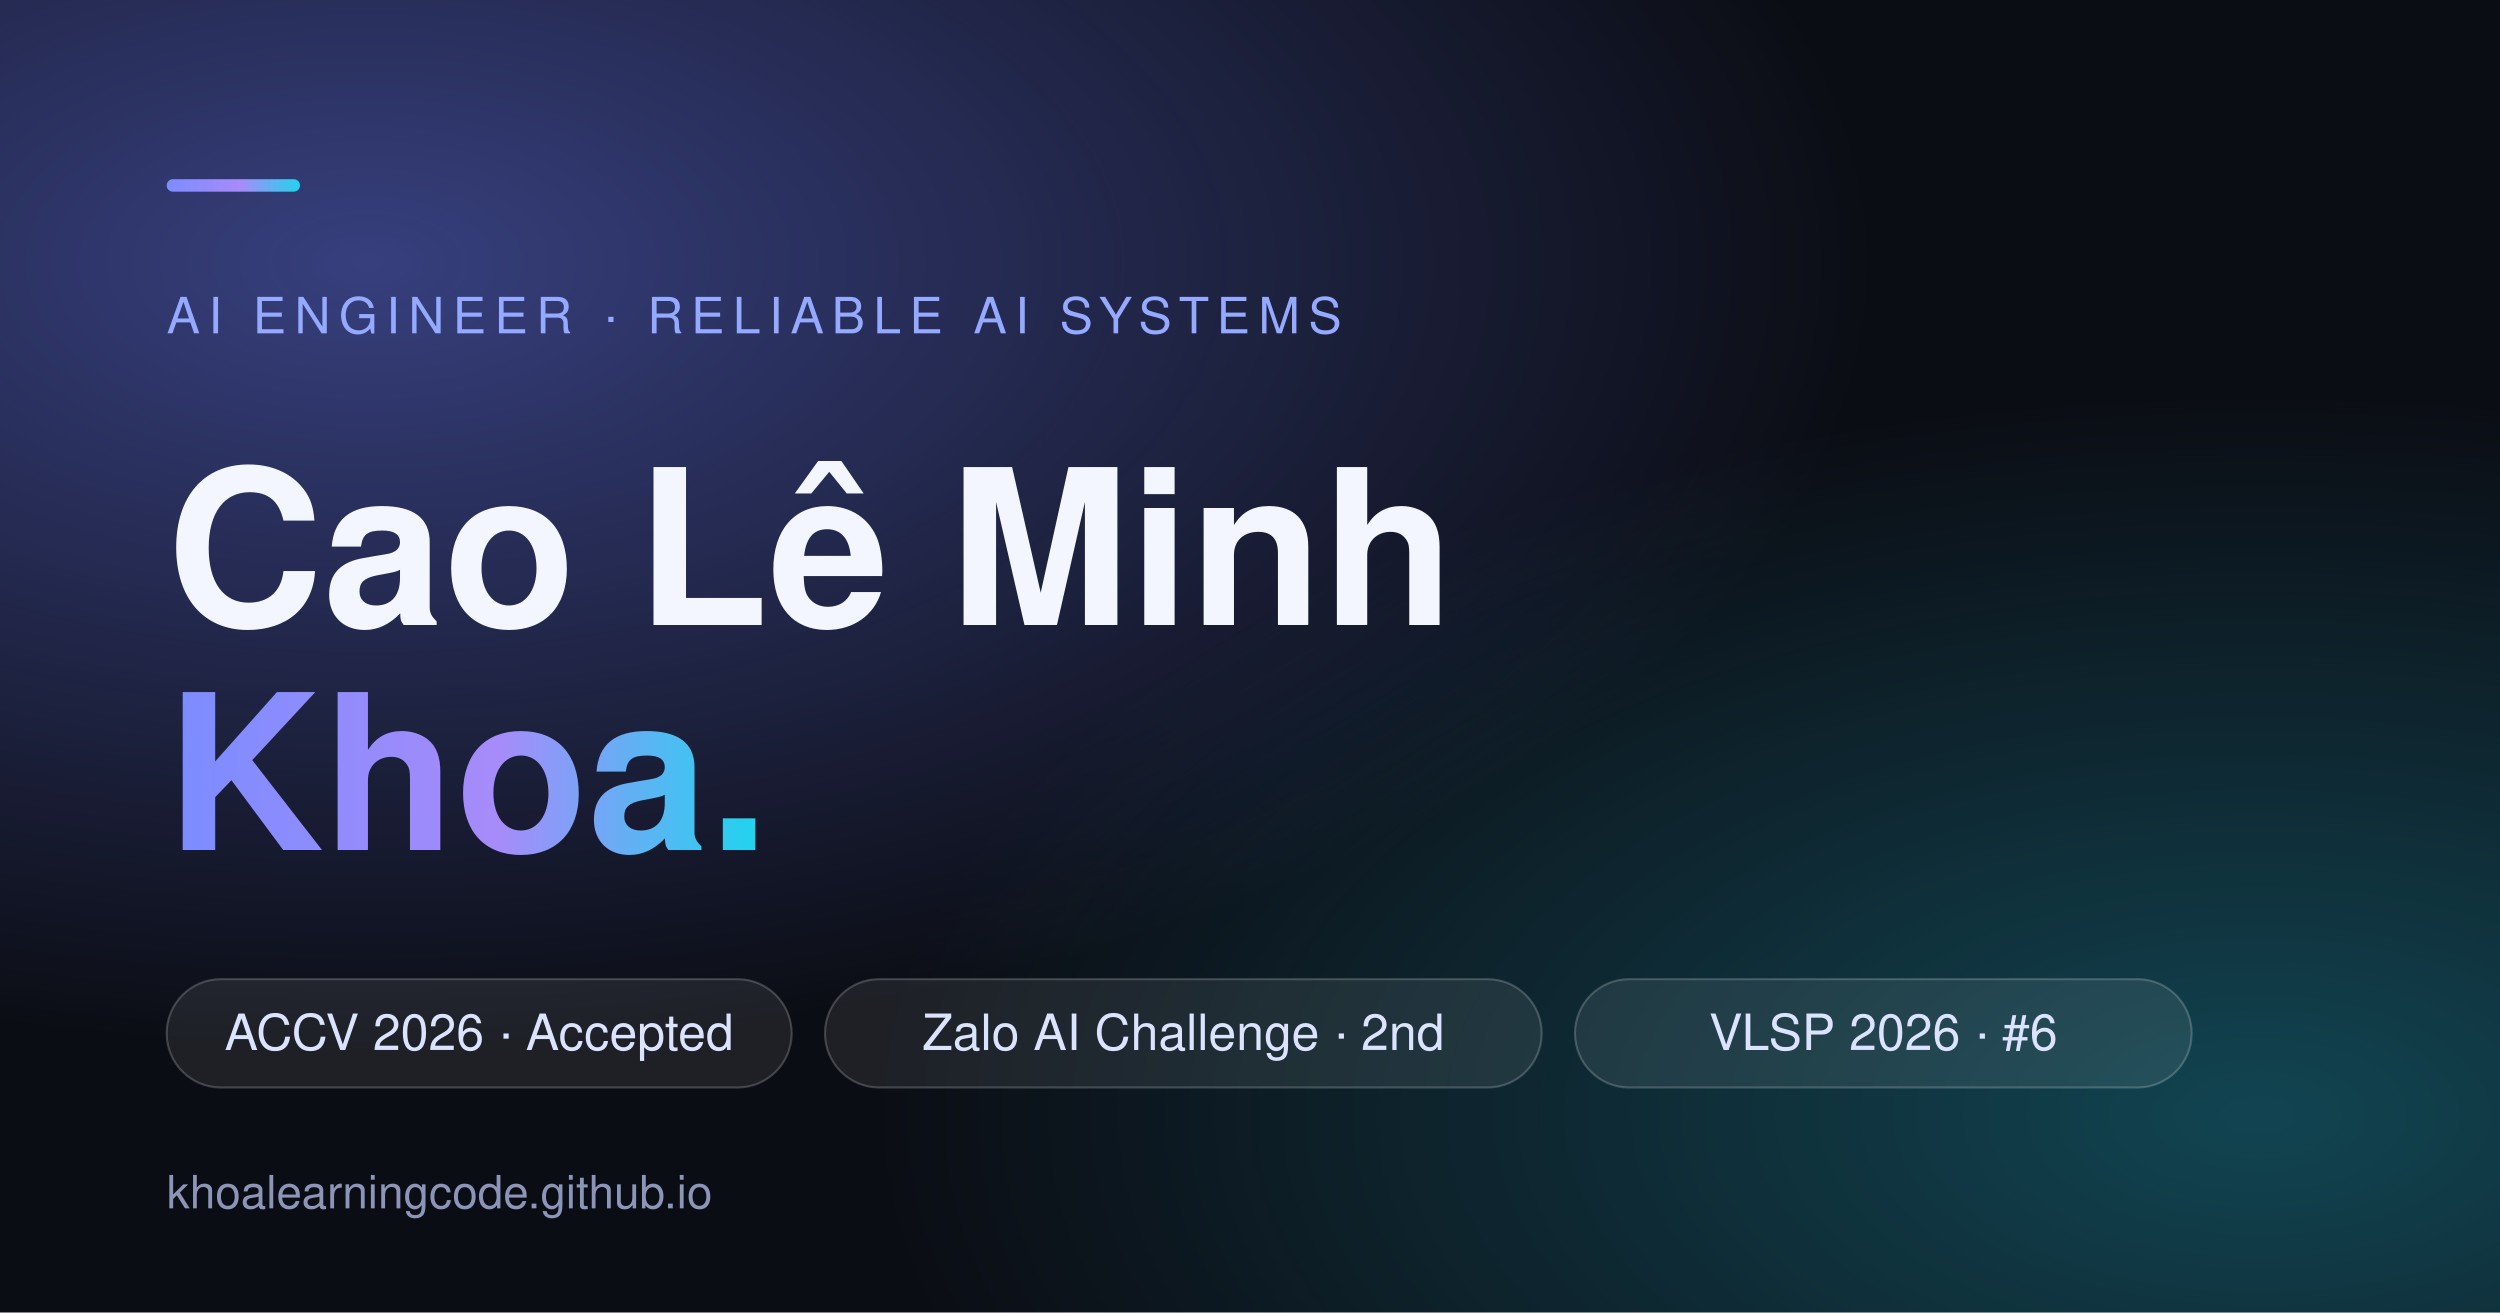
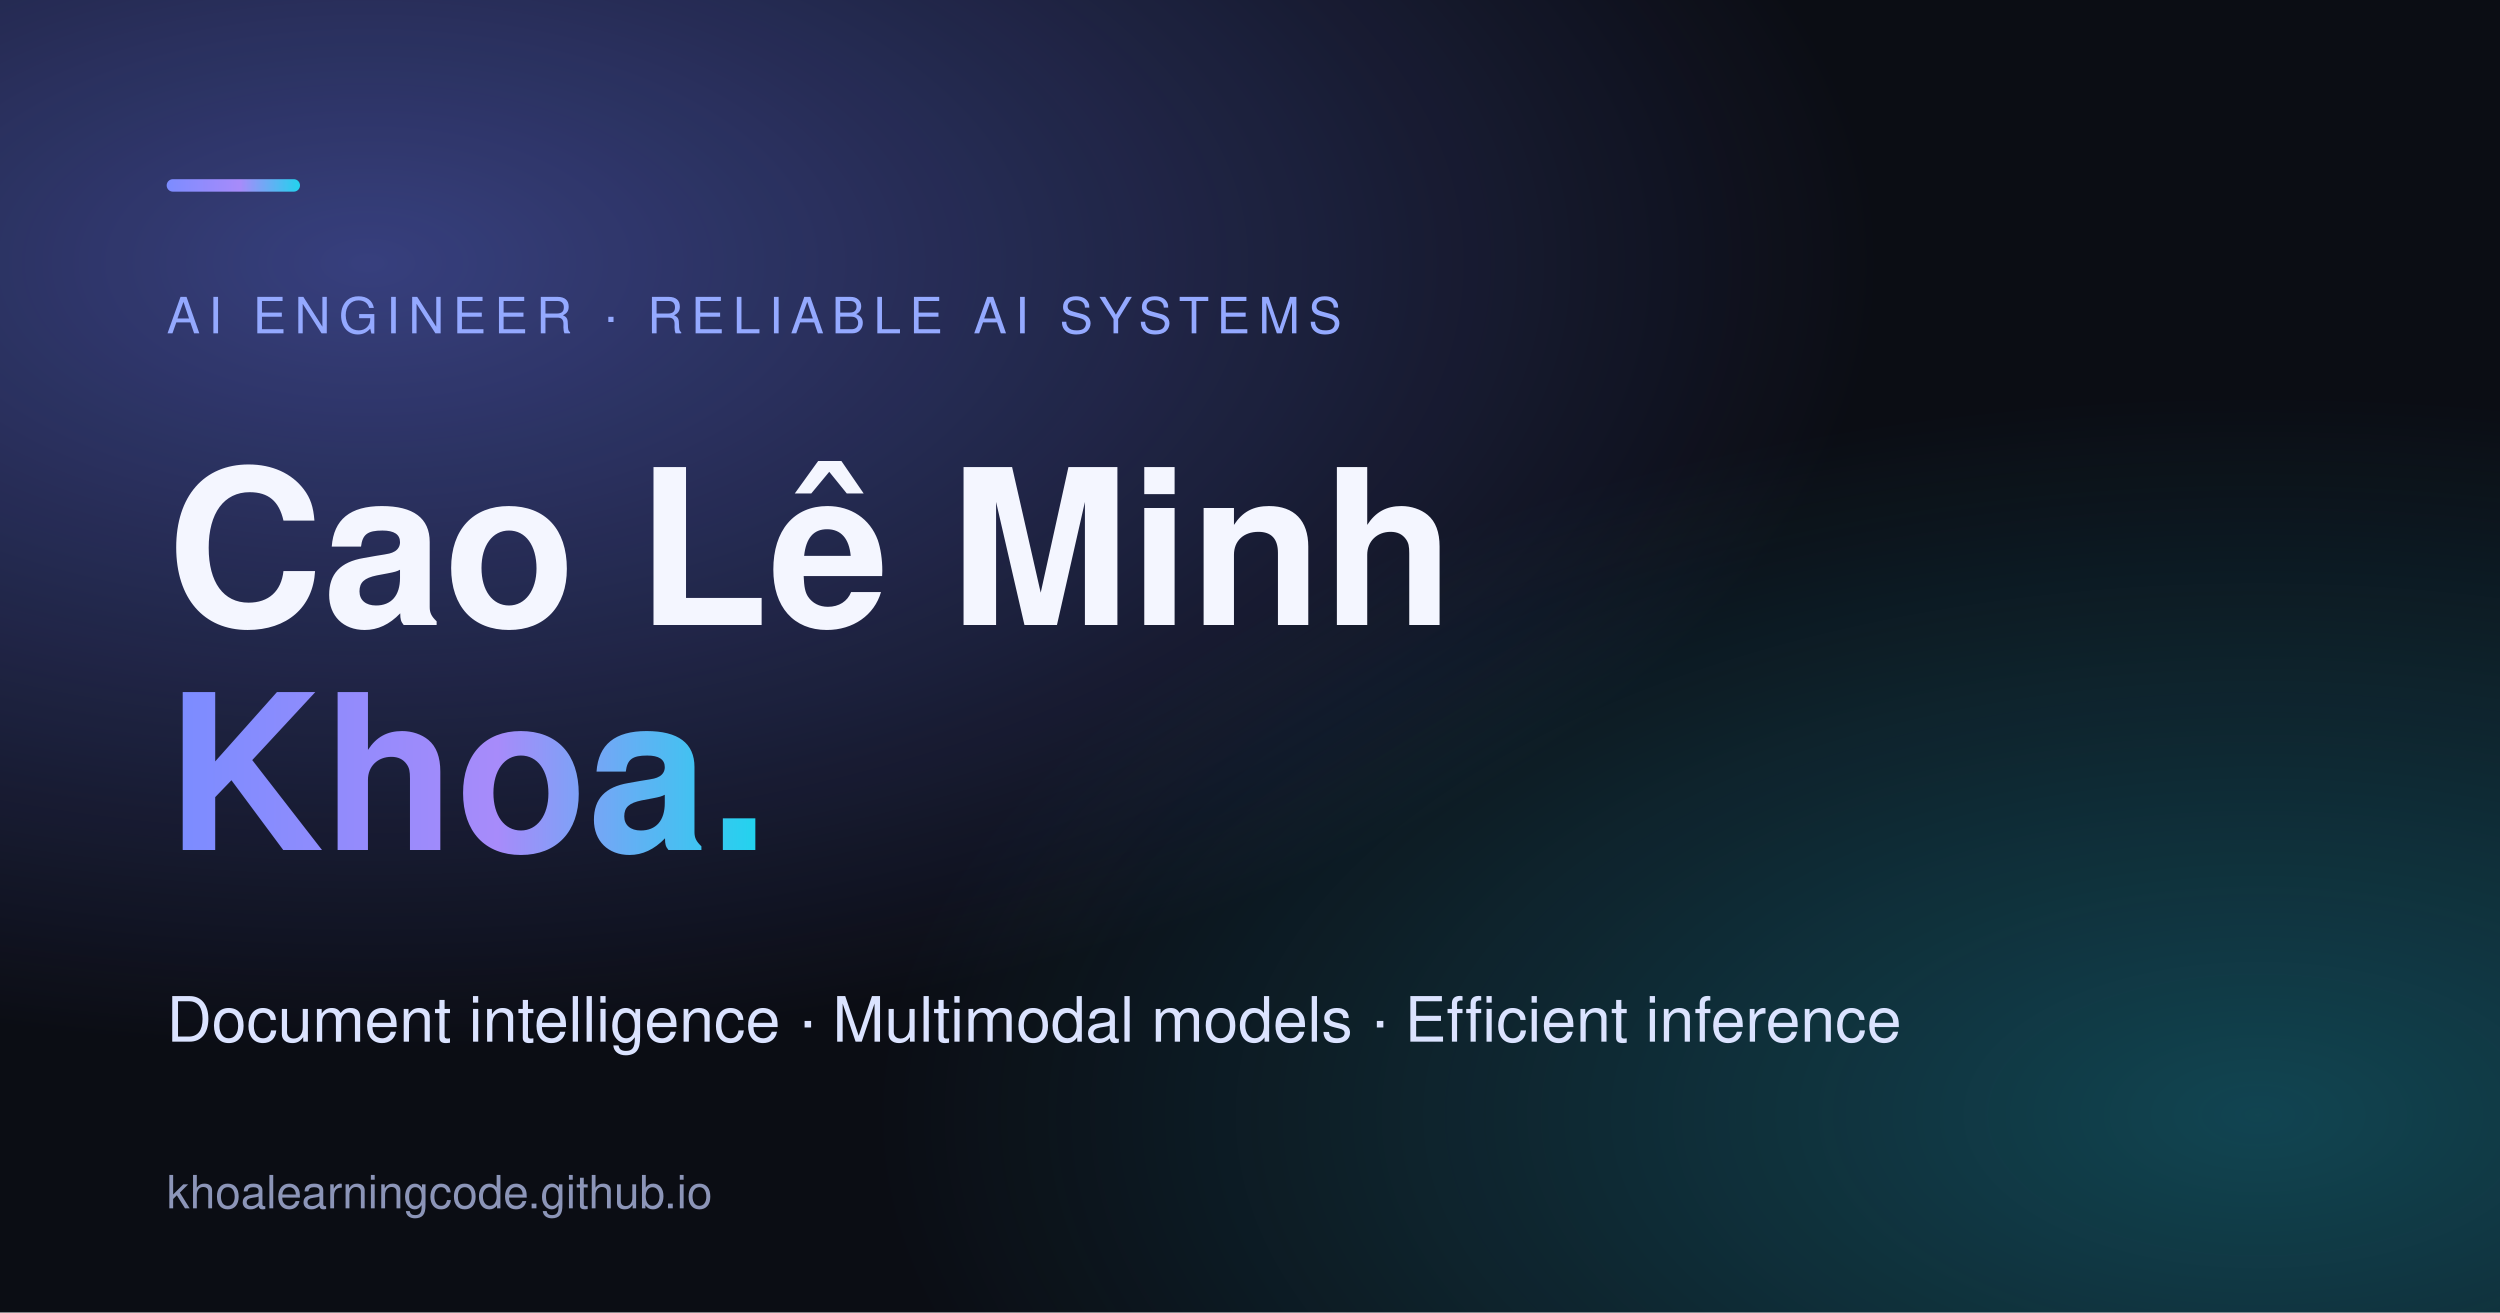
<svg xmlns="http://www.w3.org/2000/svg" width="1200" height="630" viewBox="0 0 1200 630">
  <defs>
    <linearGradient id="a" x1="0" y1="0" x2="1" y2="0">
      <stop offset="0" stop-color="#7c8cff" />
      <stop offset=".55" stop-color="#a78bfa" />
      <stop offset="1" stop-color="#22d3ee" />
    </linearGradient>
    <radialGradient id="g1" cx=".15" cy=".2" r=".6">
      <stop offset="0" stop-color="#6d7dff" stop-opacity=".45" />
      <stop offset="1" stop-color="#6d7dff" stop-opacity="0" />
    </radialGradient>
    <radialGradient id="g2" cx=".9" cy=".85" r=".55">
      <stop offset="0" stop-color="#22d3ee" stop-opacity=".28" />
      <stop offset="1" stop-color="#22d3ee" stop-opacity="0" />
    </radialGradient>
  </defs>
  <rect width="1200" height="630" fill="#0b0d14" />
  <rect width="1200" height="630" fill="url(#g1)" />
  <rect width="1200" height="630" fill="url(#g2)" />
  <rect x="80" y="86" width="64" height="6" rx="3" fill="url(#a)" />
  <text x="80" y="160" font-family="Helvetica Neue,Helvetica,Arial,sans-serif" font-size="24" letter-spacing="4" fill="#94a9ff">AI ENGINEER · RELIABLE AI SYSTEMS</text>
  <text x="80" y="300" font-family="Helvetica Neue,Helvetica,Arial,sans-serif" font-size="104" font-weight="700" fill="#f4f6ff">Cao Lê Minh</text>
  <text x="80" y="408" font-family="Helvetica Neue,Helvetica,Arial,sans-serif" font-size="104" font-weight="700" fill="url(#a)">Khoa.</text>
-   <g font-family="Helvetica Neue,Helvetica,Arial,sans-serif" font-size="24" fill="#dbe3ff">
-     <rect x="80" y="470" width="300" height="52" rx="26" fill="#ffffff14" stroke="#ffffff33" />
-     <text x="230" y="504" text-anchor="middle">ACCV 2026 · Accepted</text>
-     <rect x="396" y="470" width="344" height="52" rx="26" fill="#ffffff14" stroke="#ffffff33" />
-     <text x="568" y="504" text-anchor="middle">Zalo AI Challenge · 2nd</text>
-     <rect x="756" y="470" width="296" height="52" rx="26" fill="#ffffff14" stroke="#ffffff33" />
-     <text x="904" y="504" text-anchor="middle">VLSP 2026 · #6</text>
-   </g>
+   <text x="80" y="500" font-family="Helvetica Neue,Helvetica,Arial,sans-serif" font-size="30" fill="#dbe3ff">Document intelligence · Multimodal models · Efficient inference</text>
  <text x="80" y="580" font-family="Helvetica Neue,Helvetica,Arial,sans-serif" font-size="22" fill="#8c95b8">khoalearningcode.github.io</text>
</svg>
